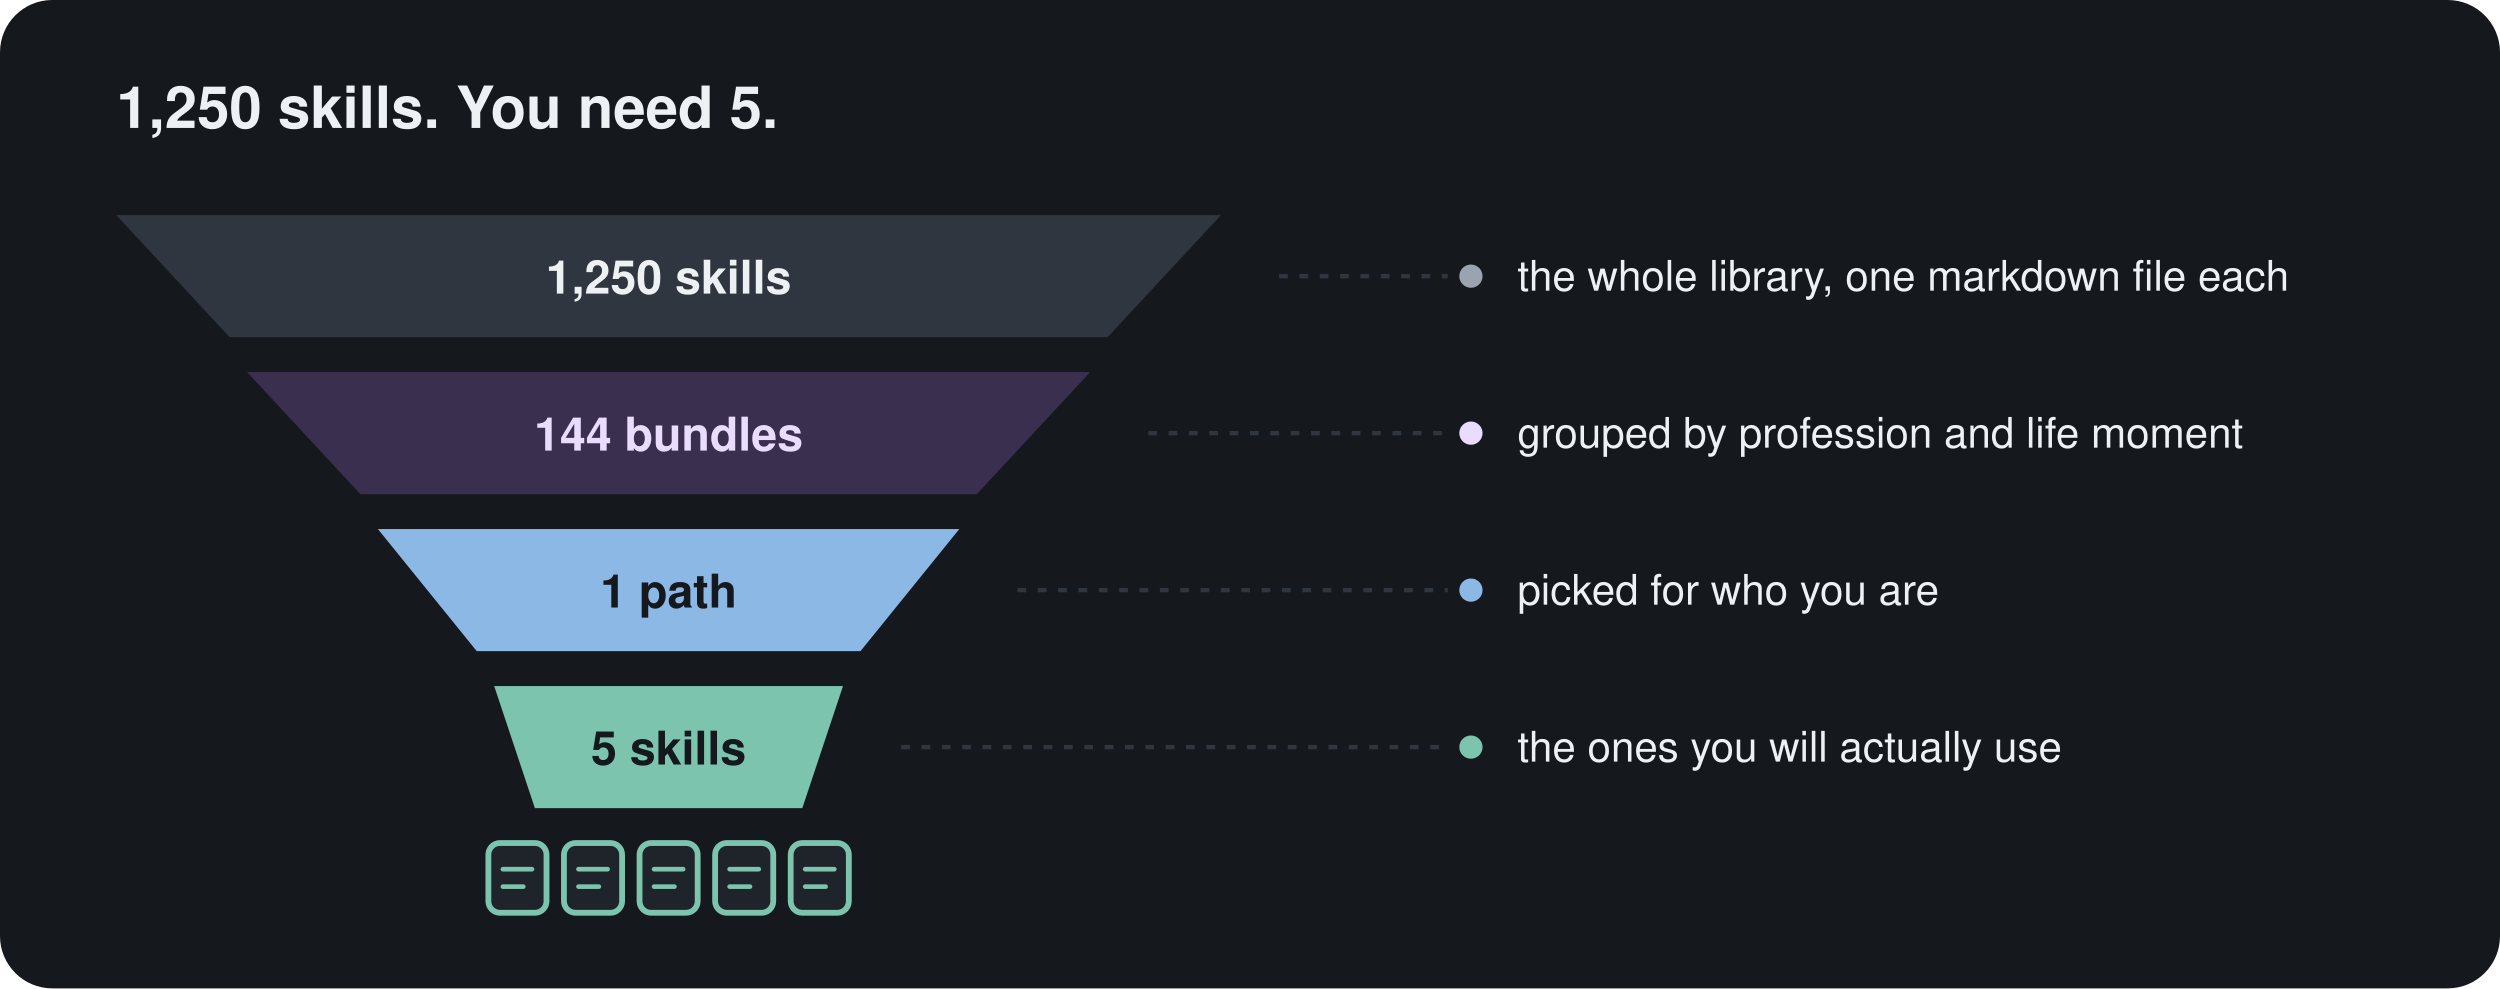
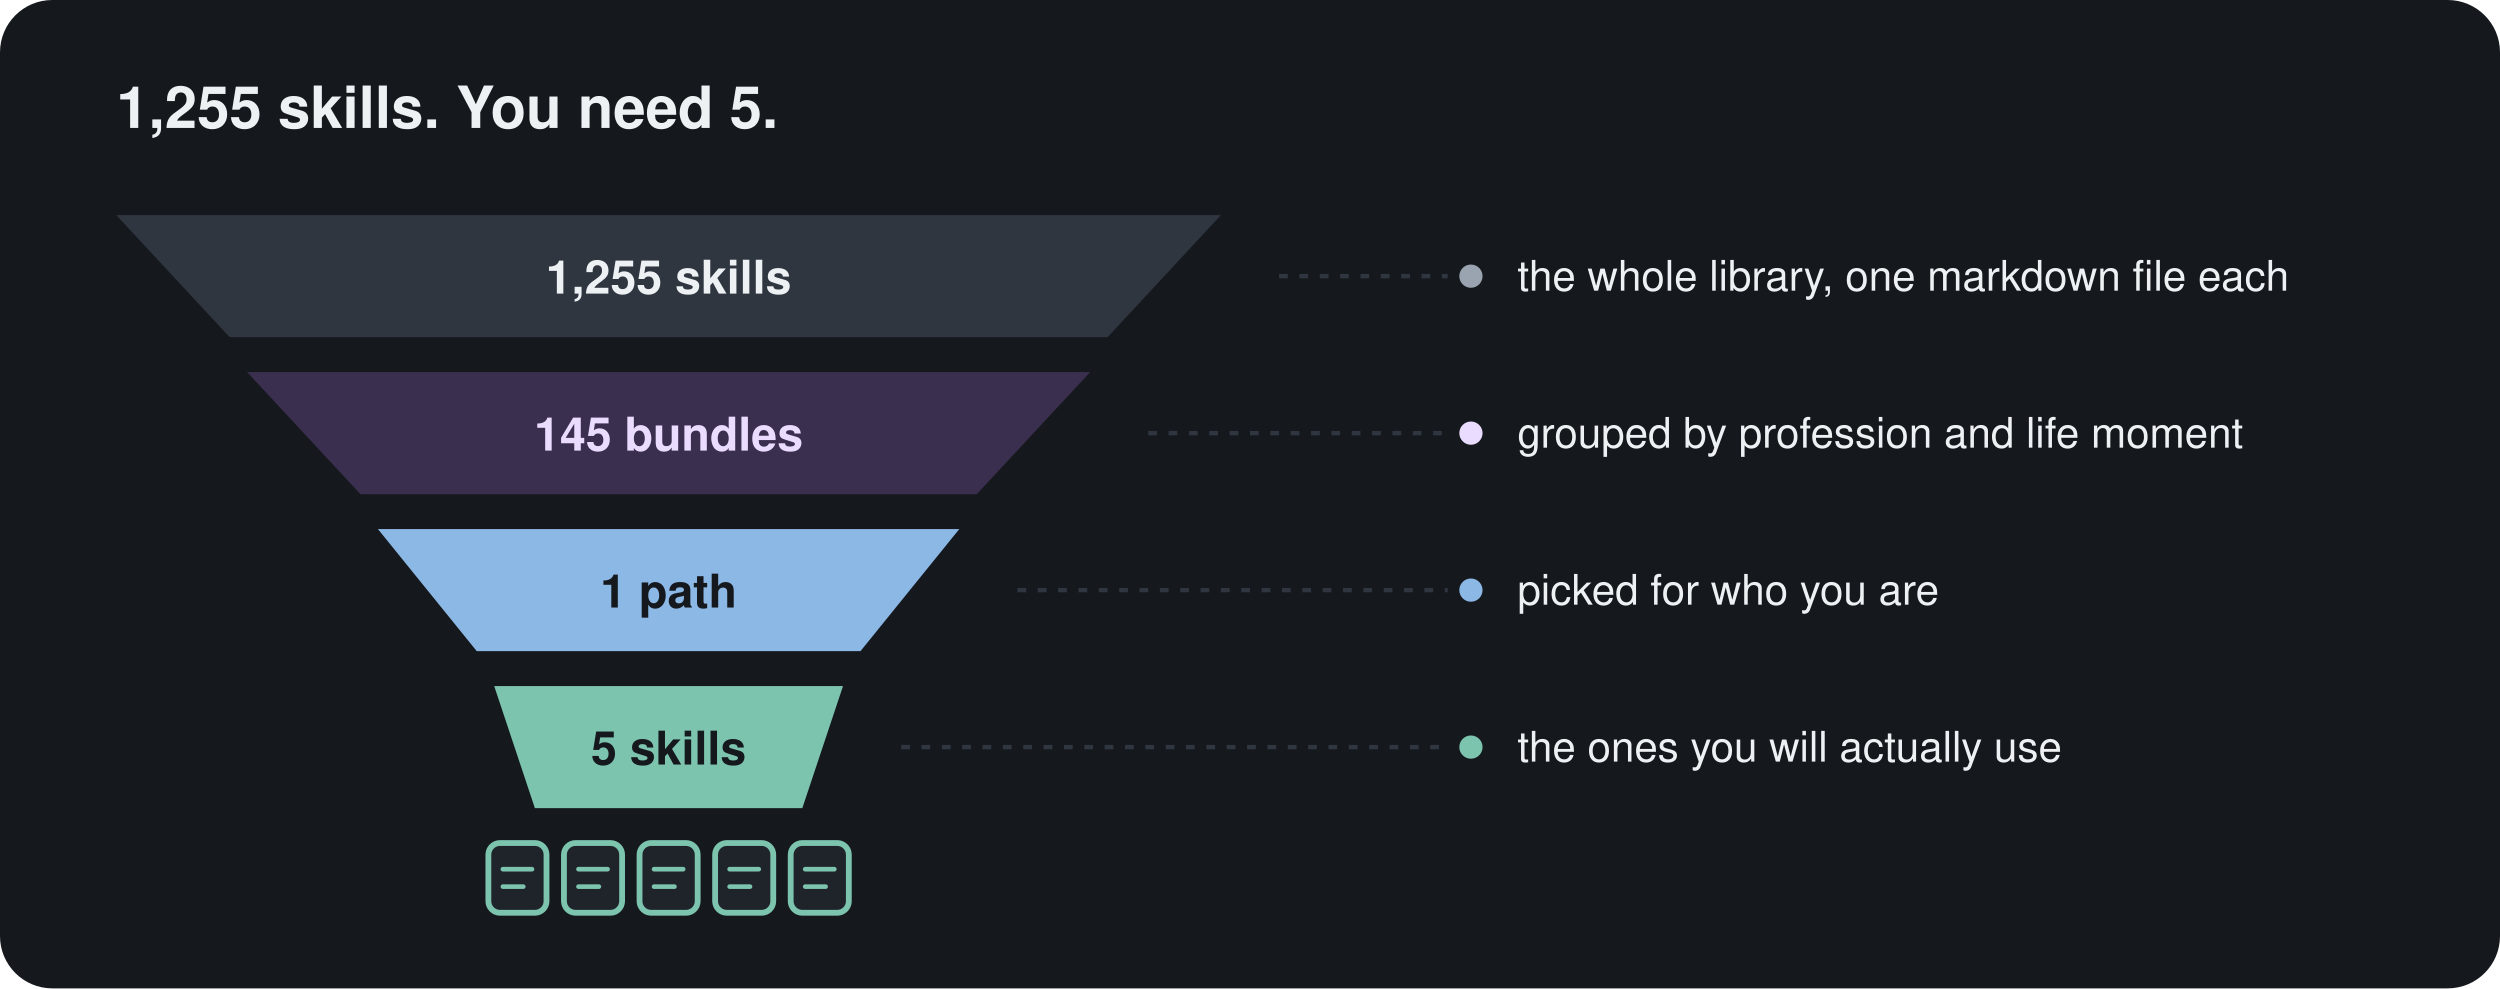
- <svg xmlns="http://www.w3.org/2000/svg" width="860" height="340" viewBox="0 0 860 340" role="img" aria-label="A funnel: 1,250 skills in the library, 144 bundles, one path picked for you, and the 5 skills you will actually use.">
+ <svg xmlns="http://www.w3.org/2000/svg" width="860" height="340" viewBox="0 0 860 340" role="img" aria-label="A funnel: 1,255 skills in the library, 145 bundles, one path picked for you, and the 5 skills you will actually use.">
  <style>
    text{font-family:-apple-system, BlinkMacSystemFont, 'Segoe UI', 'PingFang SC', 'Microsoft YaHei', Helvetica, Arial, sans-serif}
    .ttl{font-size:20px;font-weight:700;fill:#eef1f4}
    .big{font-size:16px;font-weight:700}
    .small{font-size:14.5px;fill:#eef1f4}
    @keyframes rin{0%{opacity:0;transform:translateY(8px)}6%,100%{opacity:1;transform:none}}
    .r0{animation:rin 8s 0.00s infinite both}.r1{animation:rin 8s 0.50s infinite both}.r2{animation:rin 8s 1.00s infinite both}.r3{animation:rin 8s 1.50s infinite both}@keyframes drop0{0%{transform:translate(0,0);opacity:0}8%{opacity:1}70%{transform:translate(108px,208px);opacity:1}82%,100%{transform:translate(108px,208px);opacity:0}}.d0{animation:drop0 3.6s 0.00s ease-in infinite}@keyframes drop1{0%{transform:translate(0,0);opacity:0}8%{opacity:1}70%{transform:translate(54px,208px);opacity:1}82%,100%{transform:translate(54px,208px);opacity:0}}.d1{animation:drop1 3.6s 0.45s ease-in infinite}@keyframes drop2{0%{transform:translate(0,0);opacity:0}8%{opacity:1}70%{transform:translate(0px,208px);opacity:1}82%,100%{transform:translate(0px,208px);opacity:0}}.d2{animation:drop2 3.6s 0.90s ease-in infinite}@keyframes drop3{0%{transform:translate(0,0);opacity:0}8%{opacity:1}70%{transform:translate(-54px,208px);opacity:1}82%,100%{transform:translate(-54px,208px);opacity:0}}.d3{animation:drop3 3.6s 1.35s ease-in infinite}@keyframes drop4{0%{transform:translate(0,0);opacity:0}8%{opacity:1}70%{transform:translate(-108px,208px);opacity:1}82%,100%{transform:translate(-108px,208px);opacity:0}}.d4{animation:drop4 3.6s 1.80s ease-in infinite}@keyframes drop5{0%{transform:translate(0,0);opacity:0}8%{opacity:1}70%{transform:translate(81px,208px);opacity:1}82%,100%{transform:translate(81px,208px);opacity:0}}.d5{animation:drop5 3.6s 2.25s ease-in infinite}@keyframes drop6{0%{transform:translate(0,0);opacity:0}8%{opacity:1}70%{transform:translate(-27px,208px);opacity:1}82%,100%{transform:translate(-27px,208px);opacity:0}}.d6{animation:drop6 3.6s 2.70s ease-in infinite}@keyframes drop7{0%{transform:translate(0,0);opacity:0}8%{opacity:1}70%{transform:translate(-81px,208px);opacity:1}82%,100%{transform:translate(-81px,208px);opacity:0}}.d7{animation:drop7 3.6s 3.15s ease-in infinite}
    .dot{opacity:0}
    @keyframes pop{0%,40%{opacity:0;transform:translateY(-6px)}55%,100%{opacity:1;transform:none}}
    .f{animation:pop 8s infinite both}
    @media (prefers-reduced-motion: reduce){.r0,.r1,.r2,.r3,.f{animation:none!important;opacity:1!important}.dot{animation:none!important;opacity:0!important}}
  </style>
  <rect width="860" height="340" rx="18" fill="#15181d" />
-   <text x="40" y="44" class="ttl">1,250 skills. You need 5.</text>
+   <text x="40" y="44" class="ttl">1,255 skills. You need 5.</text>
  <g class="r0">
    <path d="M40 74H420L381 116H79Z" fill="#2f3640" />
-     <text x="230" y="101" text-anchor="middle" class="big" fill="#eef1f4">1,250 skills</text>
+     <text x="230" y="101" text-anchor="middle" class="big" fill="#eef1f4">1,255 skills</text>
    <path d="M440 95H498" stroke="#2f3640" stroke-width="1.5" stroke-dasharray="3 4" />
    <circle cx="506" cy="95" r="4" fill="#9aa4b1" />
    <text x="522" y="100" class="small">the whole library, one markdown file each</text>
  </g>
  <g class="r1">
    <path d="M85 128H375L336 170H124Z" fill="#3b2f4f" />
-     <text x="230" y="155" text-anchor="middle" class="big" fill="#e9dcff">144 bundles</text>
+     <text x="230" y="155" text-anchor="middle" class="big" fill="#e9dcff">145 bundles</text>
    <path d="M395 149H498" stroke="#2f3640" stroke-width="1.5" stroke-dasharray="3 4" />
    <circle cx="506" cy="149" r="4" fill="#e9dcff" />
    <text x="522" y="154" class="small">grouped by profession and life moment</text>
  </g>
  <g class="r2">
    <path d="M130 182H330L296 224H164Z" fill="#8cb8e6" />
    <text x="230" y="209" text-anchor="middle" class="big" fill="#15181d">1 path</text>
    <path d="M350 203H498" stroke="#2f3640" stroke-width="1.5" stroke-dasharray="3 4" />
    <circle cx="506" cy="203" r="4" fill="#8cb8e6" />
    <text x="522" y="208" class="small">picked for who you are</text>
  </g>
  <g class="r3">
    <path d="M170 236H290L276 278H184Z" fill="#7cc4ae" />
    <text x="230" y="263" text-anchor="middle" class="big" fill="#15181d">5 skills</text>
    <path d="M310 257H498" stroke="#2f3640" stroke-width="1.5" stroke-dasharray="3 4" />
    <circle cx="506" cy="257" r="4" fill="#7cc4ae" />
    <text x="522" y="262" class="small">the ones you will actually use</text>
  </g>
  <circle cx="110" cy="60" r="4" fill="#f2a65a" class="dot d0" />
  <circle cx="170" cy="60" r="4" fill="#f2a65a" class="dot d1" />
  <circle cx="230" cy="60" r="4" fill="#f2a65a" class="dot d2" />
  <circle cx="290" cy="60" r="4" fill="#f2a65a" class="dot d3" />
  <circle cx="350" cy="60" r="4" fill="#f2a65a" class="dot d4" />
  <circle cx="140" cy="60" r="4" fill="#f2a65a" class="dot d5" />
  <circle cx="260" cy="60" r="4" fill="#f2a65a" class="dot d6" />
  <circle cx="320" cy="60" r="4" fill="#f2a65a" class="dot d7" />
  <rect x="168" y="290" width="20" height="24" rx="4" fill="#1f242b" stroke="#7cc4ae" stroke-width="2" class="f" style="animation-delay:2.00s" />
  <path d="M173 299h10M173 305h7" stroke="#7cc4ae" stroke-width="1.6" stroke-linecap="round" class="f" style="animation-delay:2.00s" />
  <rect x="194" y="290" width="20" height="24" rx="4" fill="#1f242b" stroke="#7cc4ae" stroke-width="2" class="f" style="animation-delay:2.15s" />
  <path d="M199 299h10M199 305h7" stroke="#7cc4ae" stroke-width="1.6" stroke-linecap="round" class="f" style="animation-delay:2.15s" />
  <rect x="220" y="290" width="20" height="24" rx="4" fill="#1f242b" stroke="#7cc4ae" stroke-width="2" class="f" style="animation-delay:2.30s" />
  <path d="M225 299h10M225 305h7" stroke="#7cc4ae" stroke-width="1.6" stroke-linecap="round" class="f" style="animation-delay:2.30s" />
  <rect x="246" y="290" width="20" height="24" rx="4" fill="#1f242b" stroke="#7cc4ae" stroke-width="2" class="f" style="animation-delay:2.45s" />
  <path d="M251 299h10M251 305h7" stroke="#7cc4ae" stroke-width="1.6" stroke-linecap="round" class="f" style="animation-delay:2.45s" />
  <rect x="272" y="290" width="20" height="24" rx="4" fill="#1f242b" stroke="#7cc4ae" stroke-width="2" class="f" style="animation-delay:2.60s" />
  <path d="M277 299h10M277 305h7" stroke="#7cc4ae" stroke-width="1.6" stroke-linecap="round" class="f" style="animation-delay:2.60s" />
</svg>
